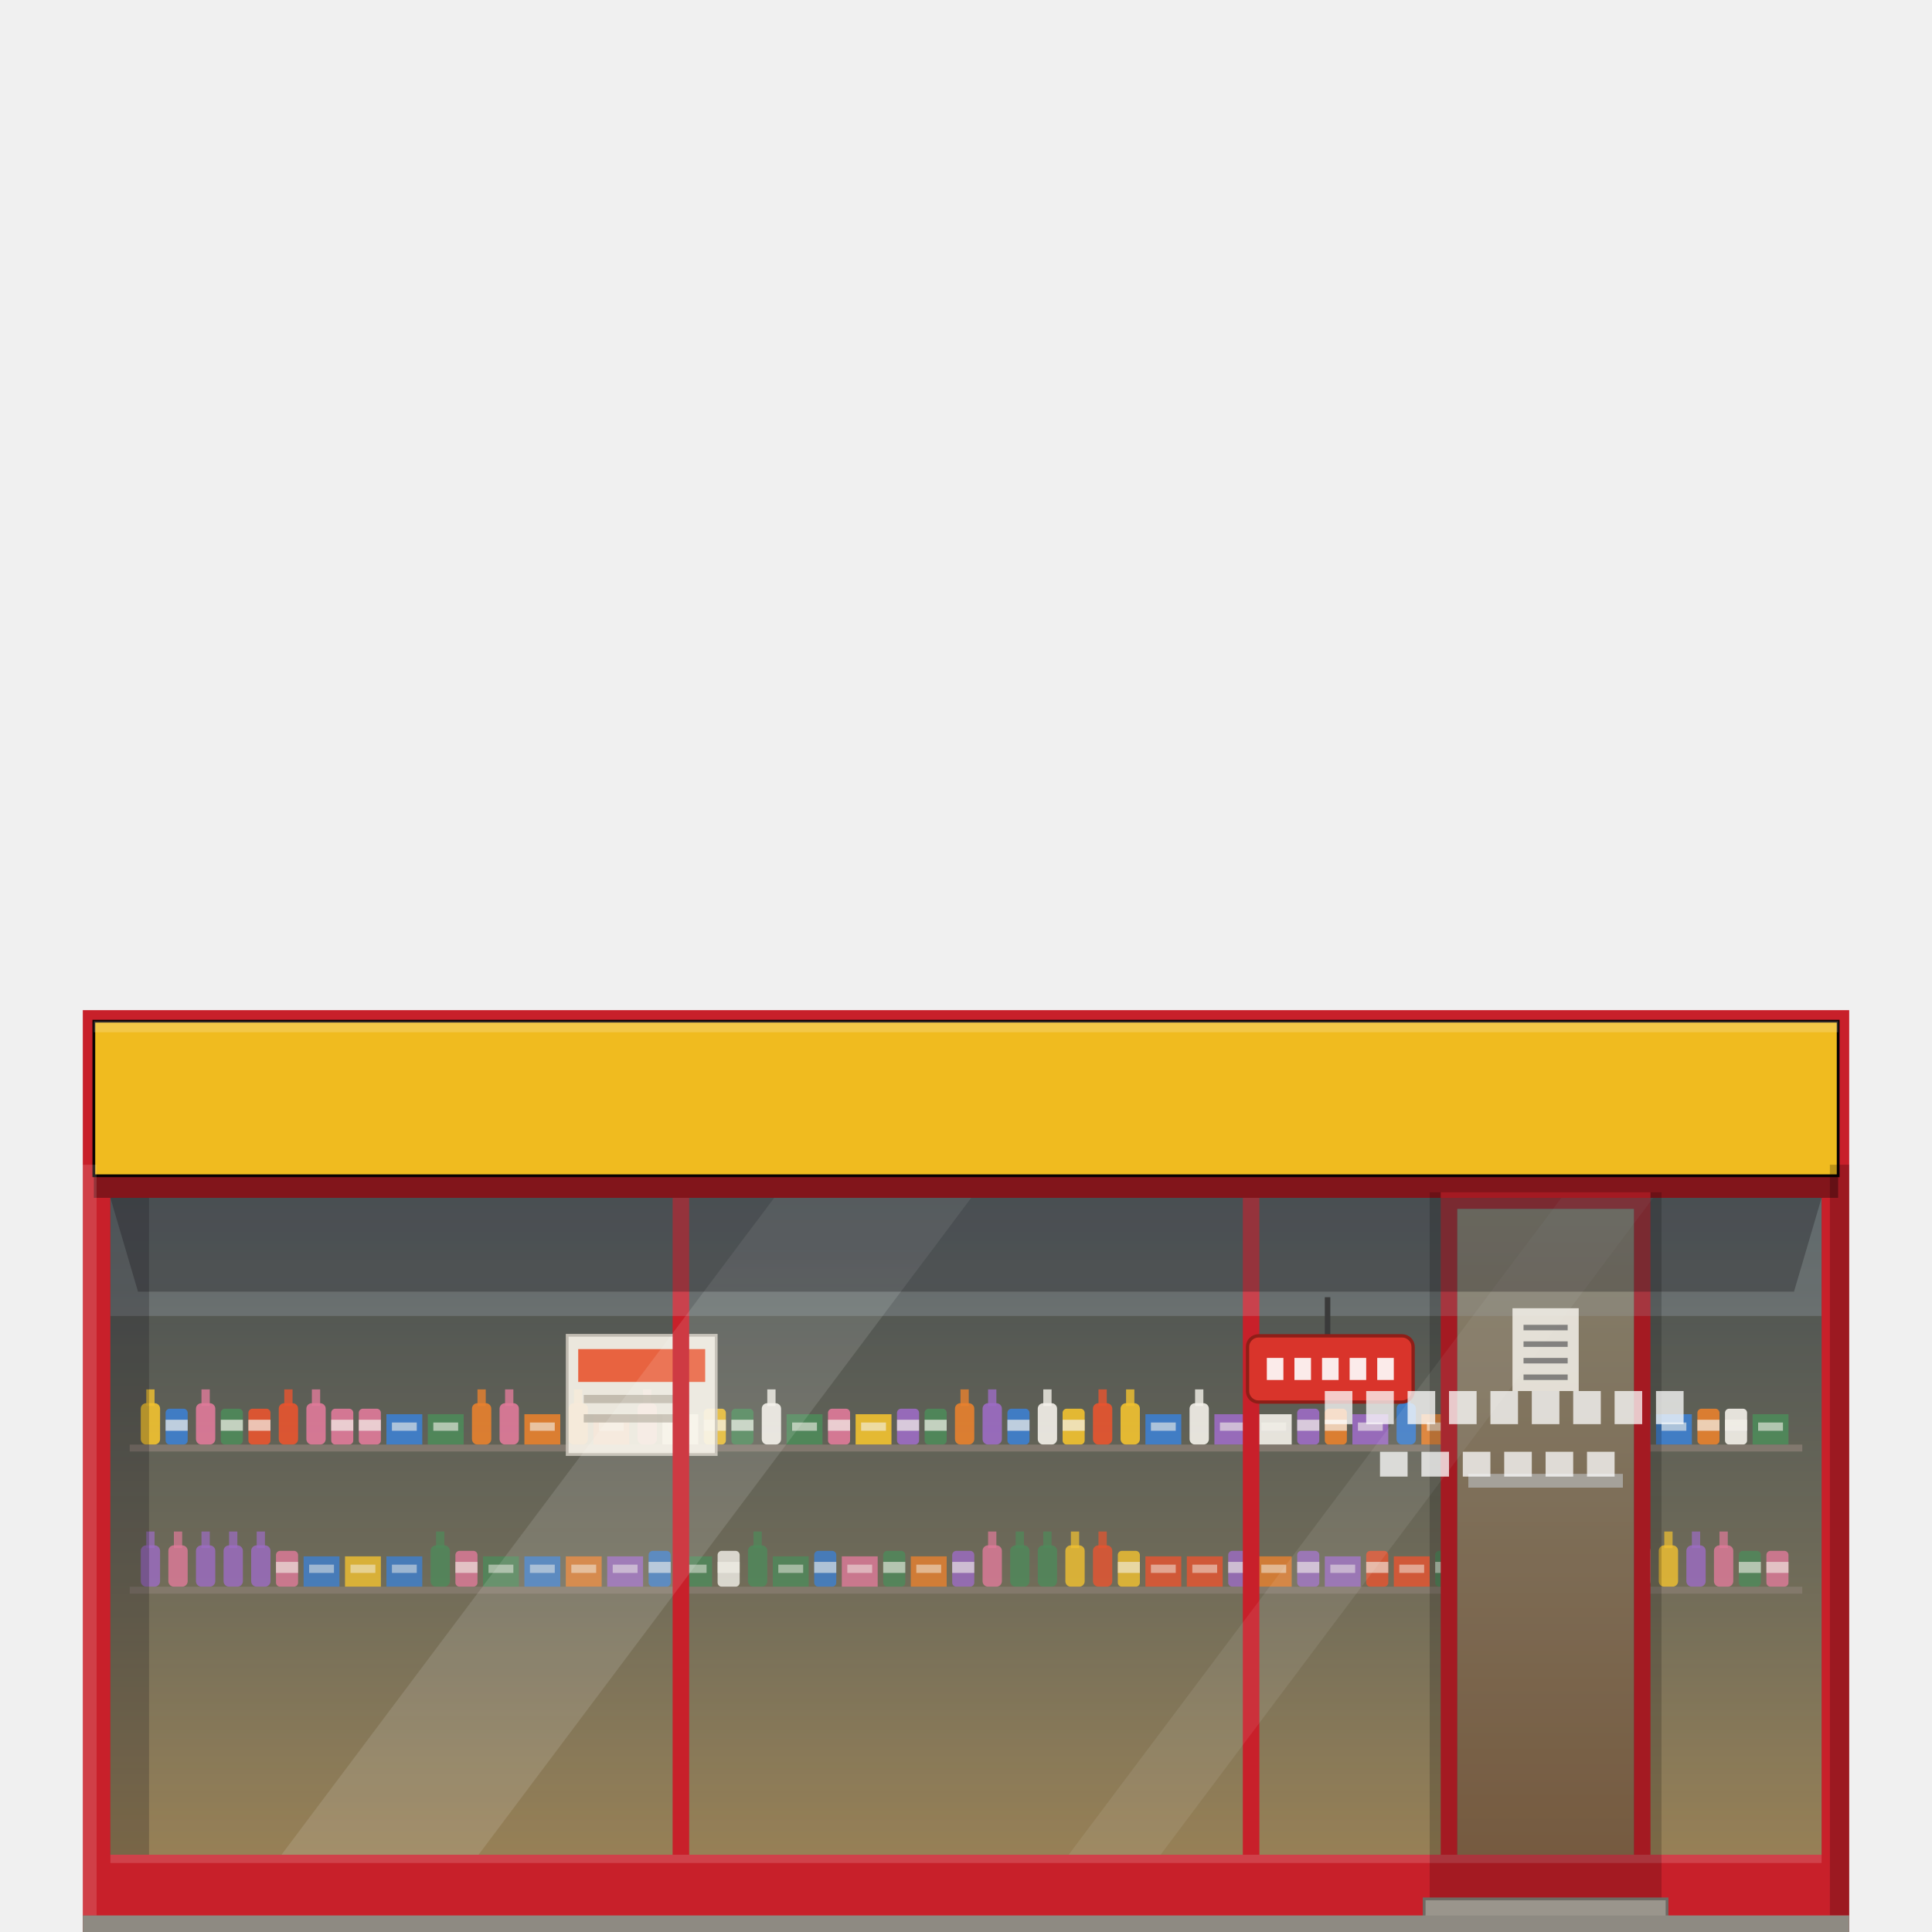
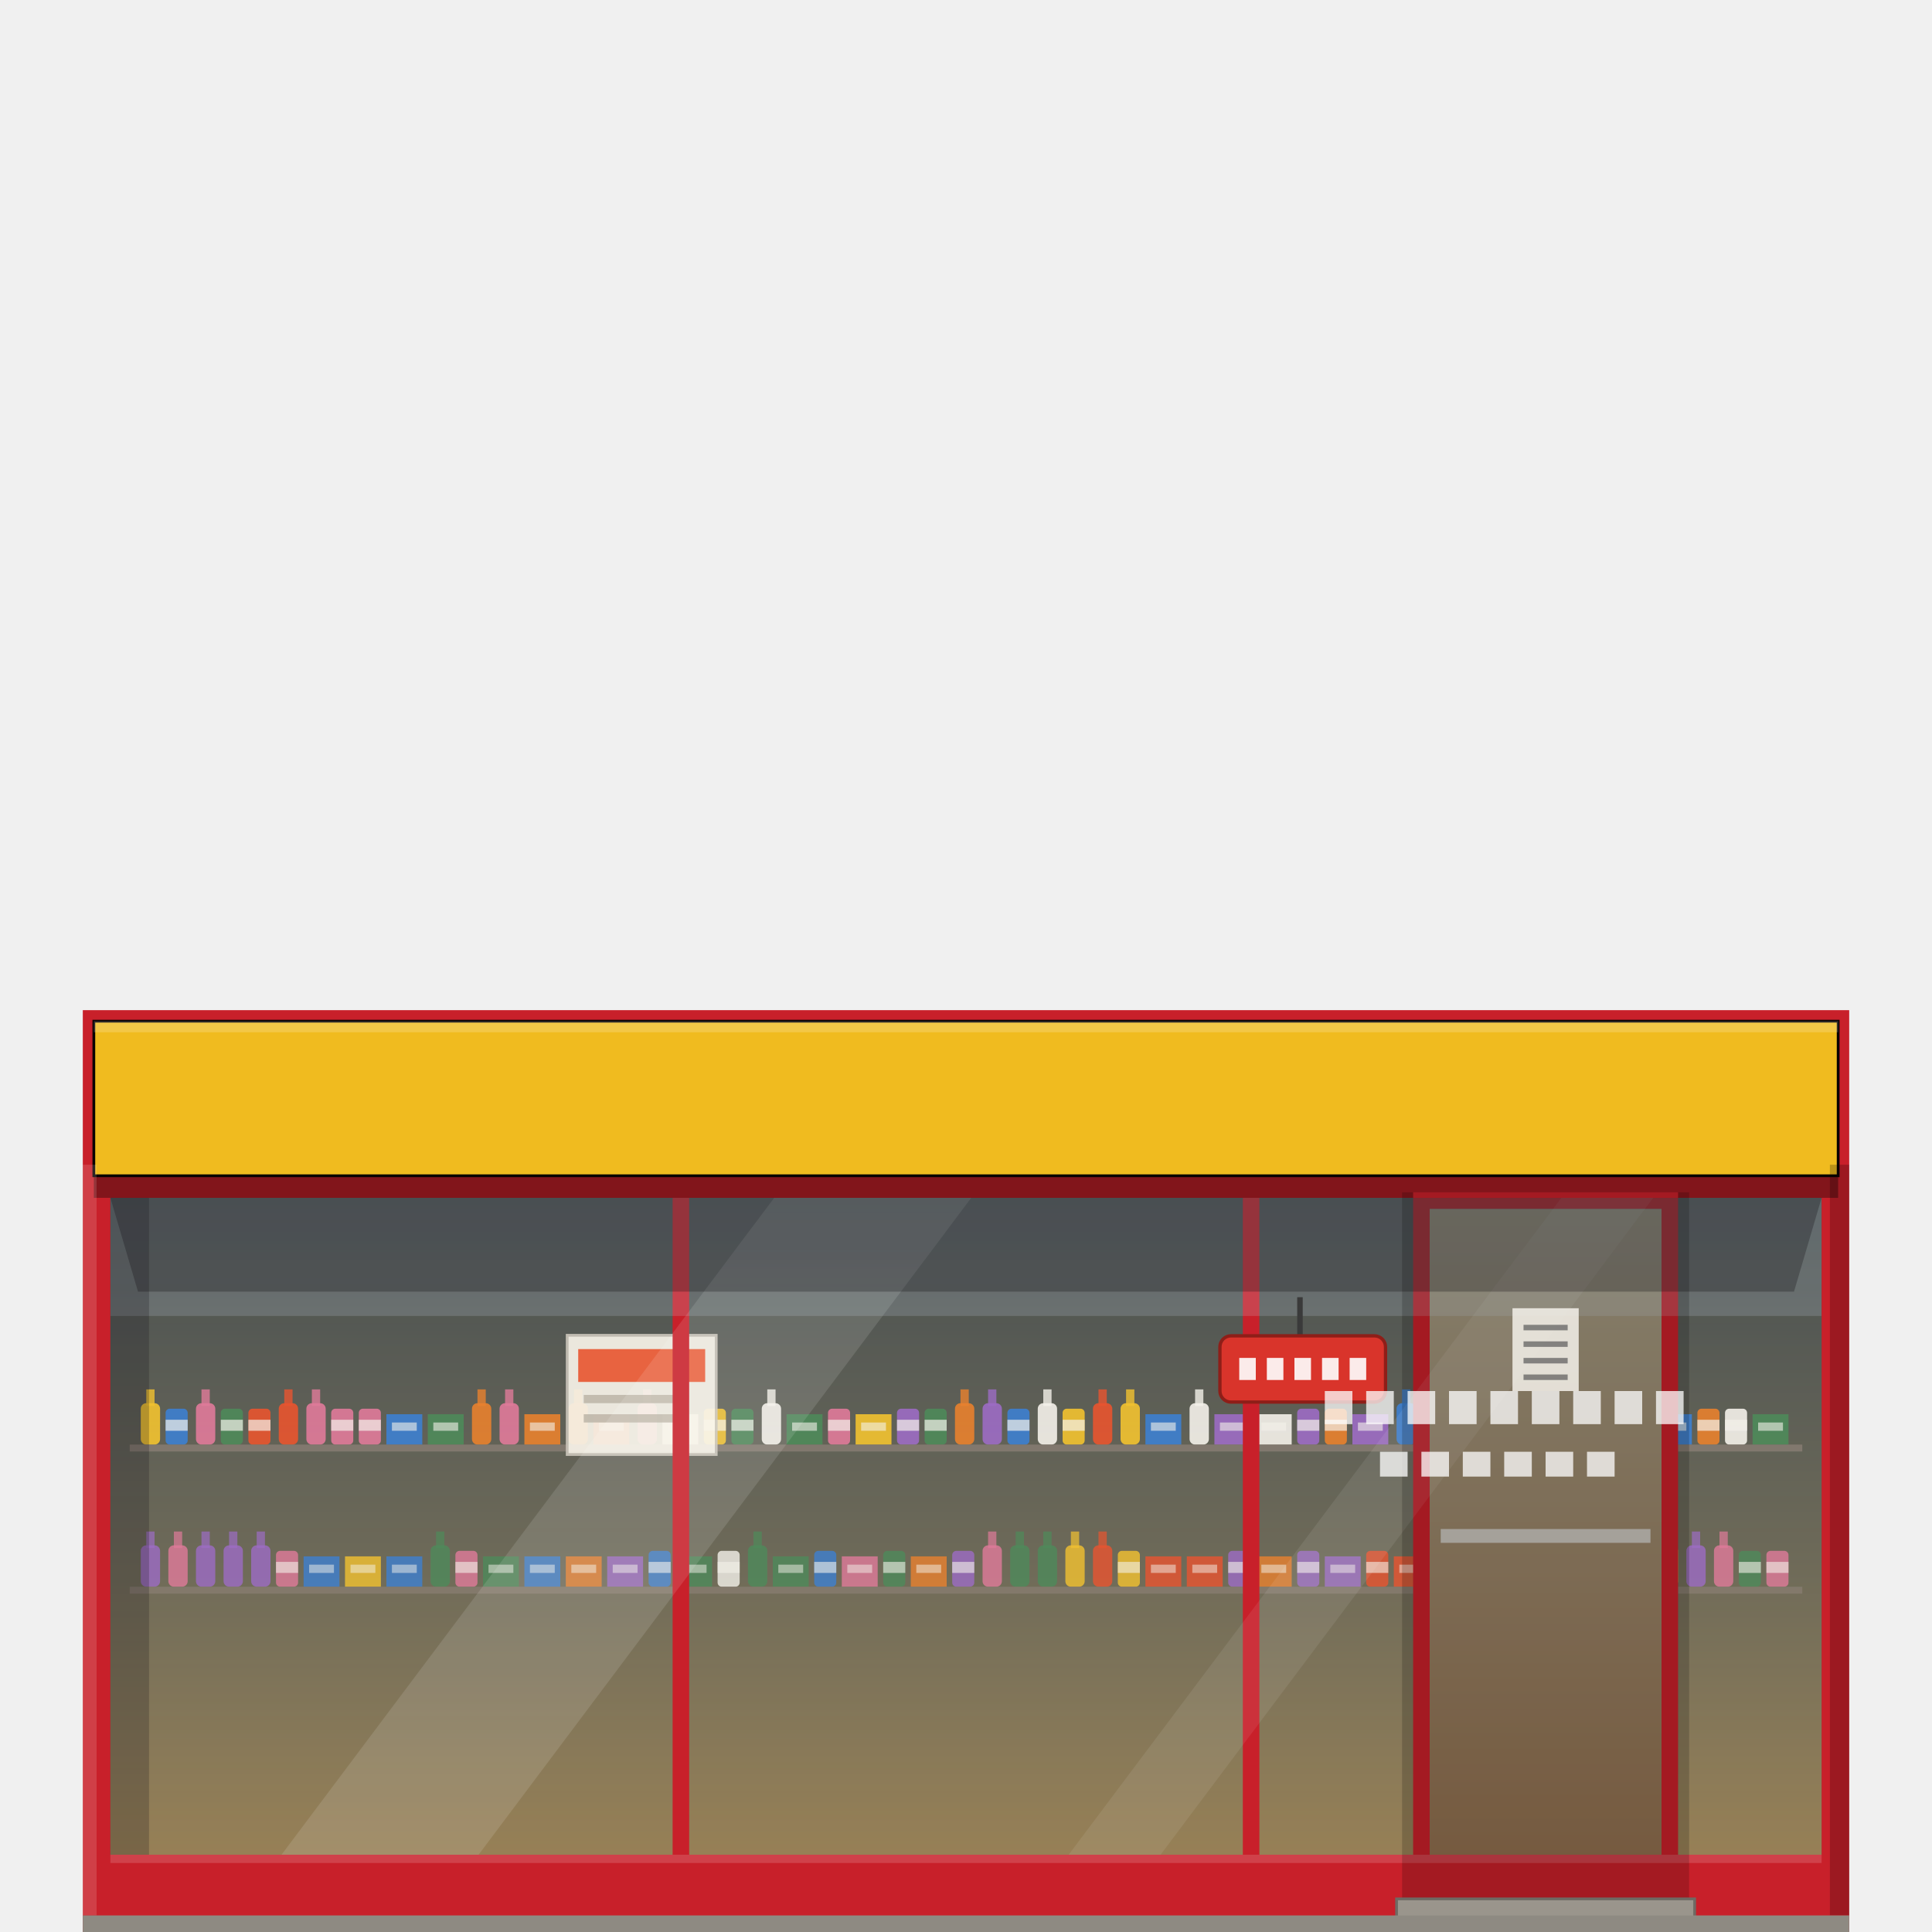
<svg xmlns="http://www.w3.org/2000/svg" width="700.0" height="700.0" viewBox="0 0 700.0 700.0">
  <defs>
    <linearGradient id="glass" x1="0" y1="0" x2="0" y2="1">
      <stop offset="0" stop-color="#C4E0EC" />
      <stop offset="1" stop-color="#557A90" />
    </linearGradient>
    <linearGradient id="shade" x1="0" y1="0" x2="0" y2="1">
      <stop offset="0" stop-color="#FFFFFF" stop-opacity="0.1" />
      <stop offset="1" stop-color="#000000" stop-opacity="0.16" />
    </linearGradient>
    <radialGradient id="glow">
      <stop offset="0" stop-color="#FFE9A8" stop-opacity="0.75" />
      <stop offset="1" stop-color="#FFE9A8" stop-opacity="0" />
    </radialGradient>
    <linearGradient id="warm" x1="0" y1="0" x2="0" y2="1">
      <stop offset="0" stop-color="#FFE7B5" />
      <stop offset="1" stop-color="#D98E4A" />
    </linearGradient>
    <linearGradient id="drop" x1="0" y1="0" x2="0" y2="1">
      <stop offset="0" stop-color="#2A1408" stop-opacity="0.3" />
      <stop offset="1" stop-color="#2A1408" stop-opacity="0" />
    </linearGradient>
    <linearGradient id="sun" x1="0" y1="0" x2="1" y2="0">
      <stop offset="0" stop-color="#FFE6B8" stop-opacity="0.14" />
      <stop offset="0.5" stop-color="#FFE6B8" stop-opacity="0" />
      <stop offset="1" stop-color="#1A0C14" stop-opacity="0.12" />
    </linearGradient>
    <radialGradient id="pumpkin_glow">
      <stop offset="0" stop-color="#FFB347" stop-opacity="0.6" />
      <stop offset="1" stop-color="#FFB347" stop-opacity="0" />
    </radialGradient>
  </defs>
  <rect x="30.0" y="366.0" width="640.0" height="334.0" fill="#C8202A" />
  <rect x="34.0" y="370.0" width="632.0" height="56.0" fill="#F2C21E" stroke="#000000" stroke-width="1.0" opacity="0.95" />
  <rect x="34.0" y="370.0" width="632.0" height="4.0" fill="#FFFFFF" opacity="0.18" />
  <rect x="34.0" y="426.0" width="632.0" height="8.0" fill="#000000" opacity="0.35" />
  <rect x="40.0" y="434.0" width="620.0" height="238.0" fill="#2F3A41" />
  <defs>
    <linearGradient id="shoplit528" x1="0" y1="0" x2="0" y2="1">
      <stop offset="0" stop-color="#FFE7B4" stop-opacity="0.12" />
      <stop offset="0.55" stop-color="#FFD98E" stop-opacity="0.3" />
      <stop offset="1" stop-color="#FFC66A" stop-opacity="0.5" />
    </linearGradient>
  </defs>
  <rect x="40.0" y="434.0" width="620.0" height="238.0" fill="url(#shoplit528)" />
  <rect x="51.0" y="508.4" width="7.0" height="15.0" fill="#F2C230" opacity="0.9" rx="2" />
  <rect x="53.0" y="503.4" width="3.0" height="6.0" fill="#F2C230" opacity="0.8" />
  <rect x="60.0" y="510.4" width="8.0" height="13.0" fill="#3D7FD0" opacity="0.9" rx="1.5" />
  <rect x="60.0" y="514.4" width="8.0" height="4.0" fill="#F4F1EA" opacity="0.7" />
  <rect x="71.0" y="508.4" width="7.0" height="15.0" fill="#E07A9A" opacity="0.9" rx="2" />
  <rect x="73.0" y="503.4" width="3.0" height="6.0" fill="#E07A9A" opacity="0.8" />
  <rect x="80.0" y="510.4" width="8.0" height="13.0" fill="#4E8A5A" opacity="0.9" rx="1.5" />
  <rect x="80.0" y="514.4" width="8.0" height="4.0" fill="#F4F1EA" opacity="0.7" />
  <rect x="90.0" y="510.4" width="8.0" height="13.0" fill="#E8542F" opacity="0.9" rx="1.5" />
  <rect x="90.0" y="514.4" width="8.0" height="4.0" fill="#F4F1EA" opacity="0.7" />
  <rect x="101.0" y="508.4" width="7.0" height="15.0" fill="#E8542F" opacity="0.9" rx="2" />
  <rect x="103.0" y="503.4" width="3.0" height="6.0" fill="#E8542F" opacity="0.8" />
  <rect x="111.0" y="508.4" width="7.0" height="15.0" fill="#E07A9A" opacity="0.9" rx="2" />
  <rect x="113.0" y="503.4" width="3.0" height="6.0" fill="#E07A9A" opacity="0.8" />
  <rect x="120.0" y="510.4" width="8.0" height="13.0" fill="#E07A9A" opacity="0.9" rx="1.5" />
  <rect x="120.0" y="514.4" width="8.0" height="4.0" fill="#F4F1EA" opacity="0.7" />
  <rect x="130.0" y="510.4" width="8.0" height="13.0" fill="#E07A9A" opacity="0.9" rx="1.5" />
  <rect x="130.0" y="514.4" width="8.0" height="4.0" fill="#F4F1EA" opacity="0.7" />
  <rect x="140.0" y="512.4" width="13.0" height="11.0" fill="#3D7FD0" opacity="0.9" />
  <rect x="142.0" y="515.4" width="9.0" height="3.0" fill="#F4F1EA" opacity="0.6" />
  <rect x="155.0" y="512.4" width="13.0" height="11.0" fill="#4E8A5A" opacity="0.9" />
  <rect x="157.0" y="515.4" width="9.0" height="3.0" fill="#F4F1EA" opacity="0.6" />
  <rect x="171.0" y="508.4" width="7.0" height="15.0" fill="#E8812E" opacity="0.9" rx="2" />
  <rect x="173.0" y="503.4" width="3.0" height="6.0" fill="#E8812E" opacity="0.8" />
  <rect x="181.0" y="508.4" width="7.0" height="15.0" fill="#E07A9A" opacity="0.9" rx="2" />
  <rect x="183.0" y="503.4" width="3.0" height="6.0" fill="#E07A9A" opacity="0.8" />
  <rect x="190.0" y="512.4" width="13.0" height="11.0" fill="#E8812E" opacity="0.9" />
  <rect x="192.0" y="515.4" width="9.0" height="3.0" fill="#F4F1EA" opacity="0.6" />
  <rect x="206.0" y="508.4" width="7.0" height="15.0" fill="#E8812E" opacity="0.9" rx="2" />
  <rect x="208.0" y="503.4" width="3.0" height="6.0" fill="#E8812E" opacity="0.8" />
  <rect x="215.0" y="512.4" width="13.0" height="11.0" fill="#E8542F" opacity="0.9" />
  <rect x="217.0" y="515.4" width="9.0" height="3.0" fill="#F4F1EA" opacity="0.6" />
  <rect x="231.0" y="508.4" width="7.0" height="15.0" fill="#E07A9A" opacity="0.9" rx="2" />
  <rect x="233.0" y="503.4" width="3.0" height="6.0" fill="#E07A9A" opacity="0.8" />
  <rect x="240.0" y="512.4" width="13.0" height="11.0" fill="#F4F1EA" opacity="0.9" />
  <rect x="242.0" y="515.4" width="9.0" height="3.0" fill="#F4F1EA" opacity="0.6" />
  <rect x="255.0" y="510.4" width="8.0" height="13.0" fill="#F2C230" opacity="0.9" rx="1.5" />
  <rect x="255.0" y="514.4" width="8.0" height="4.0" fill="#F4F1EA" opacity="0.7" />
  <rect x="265.0" y="510.4" width="8.0" height="13.0" fill="#4E8A5A" opacity="0.9" rx="1.5" />
  <rect x="265.0" y="514.4" width="8.0" height="4.0" fill="#F4F1EA" opacity="0.7" />
  <rect x="276.0" y="508.4" width="7.0" height="15.0" fill="#F4F1EA" opacity="0.9" rx="2" />
  <rect x="278.0" y="503.4" width="3.0" height="6.0" fill="#F4F1EA" opacity="0.8" />
  <rect x="285.0" y="512.4" width="13.0" height="11.0" fill="#4E8A5A" opacity="0.9" />
  <rect x="287.0" y="515.4" width="9.0" height="3.0" fill="#F4F1EA" opacity="0.6" />
  <rect x="300.0" y="510.4" width="8.0" height="13.0" fill="#E07A9A" opacity="0.9" rx="1.5" />
  <rect x="300.0" y="514.4" width="8.0" height="4.0" fill="#F4F1EA" opacity="0.7" />
  <rect x="310.0" y="512.4" width="13.0" height="11.0" fill="#F2C230" opacity="0.9" />
  <rect x="312.0" y="515.4" width="9.0" height="3.0" fill="#F4F1EA" opacity="0.6" />
  <rect x="325.0" y="510.4" width="8.0" height="13.0" fill="#9C6CC4" opacity="0.9" rx="1.5" />
  <rect x="325.0" y="514.4" width="8.0" height="4.0" fill="#F4F1EA" opacity="0.7" />
  <rect x="335.0" y="510.4" width="8.0" height="13.0" fill="#4E8A5A" opacity="0.9" rx="1.5" />
  <rect x="335.0" y="514.4" width="8.0" height="4.0" fill="#F4F1EA" opacity="0.7" />
  <rect x="346.0" y="508.4" width="7.0" height="15.0" fill="#E8812E" opacity="0.9" rx="2" />
  <rect x="348.0" y="503.4" width="3.0" height="6.0" fill="#E8812E" opacity="0.8" />
  <rect x="356.0" y="508.4" width="7.0" height="15.0" fill="#9C6CC4" opacity="0.9" rx="2" />
  <rect x="358.0" y="503.4" width="3.0" height="6.0" fill="#9C6CC4" opacity="0.8" />
  <rect x="365.0" y="510.4" width="8.0" height="13.0" fill="#3D7FD0" opacity="0.9" rx="1.5" />
  <rect x="365.0" y="514.4" width="8.0" height="4.0" fill="#F4F1EA" opacity="0.7" />
  <rect x="376.0" y="508.4" width="7.0" height="15.0" fill="#F4F1EA" opacity="0.9" rx="2" />
  <rect x="378.0" y="503.4" width="3.0" height="6.0" fill="#F4F1EA" opacity="0.8" />
  <rect x="385.0" y="510.4" width="8.0" height="13.0" fill="#F2C230" opacity="0.9" rx="1.5" />
  <rect x="385.0" y="514.4" width="8.0" height="4.0" fill="#F4F1EA" opacity="0.7" />
  <rect x="396.0" y="508.4" width="7.0" height="15.0" fill="#E8542F" opacity="0.9" rx="2" />
  <rect x="398.0" y="503.4" width="3.0" height="6.0" fill="#E8542F" opacity="0.8" />
  <rect x="406.0" y="508.4" width="7.0" height="15.0" fill="#F2C230" opacity="0.9" rx="2" />
  <rect x="408.0" y="503.4" width="3.0" height="6.0" fill="#F2C230" opacity="0.8" />
  <rect x="415.0" y="512.4" width="13.0" height="11.0" fill="#3D7FD0" opacity="0.9" />
  <rect x="417.0" y="515.4" width="9.0" height="3.0" fill="#F4F1EA" opacity="0.6" />
  <rect x="431.0" y="508.4" width="7.0" height="15.0" fill="#F4F1EA" opacity="0.9" rx="2" />
  <rect x="433.0" y="503.4" width="3.0" height="6.0" fill="#F4F1EA" opacity="0.8" />
  <rect x="440.0" y="512.4" width="13.0" height="11.0" fill="#9C6CC4" opacity="0.9" />
  <rect x="442.0" y="515.4" width="9.0" height="3.0" fill="#F4F1EA" opacity="0.6" />
  <rect x="455.0" y="512.4" width="13.0" height="11.0" fill="#F4F1EA" opacity="0.9" />
  <rect x="457.0" y="515.4" width="9.0" height="3.0" fill="#F4F1EA" opacity="0.6" />
  <rect x="470.0" y="510.4" width="8.0" height="13.0" fill="#9C6CC4" opacity="0.9" rx="1.5" />
  <rect x="470.0" y="514.4" width="8.0" height="4.0" fill="#F4F1EA" opacity="0.7" />
  <rect x="480.0" y="510.4" width="8.0" height="13.0" fill="#E8812E" opacity="0.9" rx="1.5" />
  <rect x="480.0" y="514.4" width="8.0" height="4.0" fill="#F4F1EA" opacity="0.7" />
  <rect x="490.0" y="512.4" width="13.0" height="11.0" fill="#9C6CC4" opacity="0.9" />
  <rect x="492.0" y="515.4" width="9.0" height="3.0" fill="#F4F1EA" opacity="0.6" />
  <rect x="506.0" y="508.4" width="7.0" height="15.0" fill="#3D7FD0" opacity="0.9" rx="2" />
  <rect x="508.0" y="503.4" width="3.0" height="6.0" fill="#3D7FD0" opacity="0.8" />
  <rect x="515.0" y="512.4" width="13.0" height="11.0" fill="#E8812E" opacity="0.9" />
  <rect x="517.0" y="515.4" width="9.0" height="3.0" fill="#F4F1EA" opacity="0.6" />
  <rect x="531.0" y="508.4" width="7.0" height="15.0" fill="#F4F1EA" opacity="0.9" rx="2" />
  <rect x="533.0" y="503.4" width="3.0" height="6.0" fill="#F4F1EA" opacity="0.8" />
  <rect x="540.0" y="512.4" width="13.0" height="11.0" fill="#3D7FD0" opacity="0.9" />
  <rect x="542.0" y="515.4" width="9.0" height="3.0" fill="#F4F1EA" opacity="0.6" />
  <rect x="555.0" y="512.4" width="13.0" height="11.0" fill="#F2C230" opacity="0.9" />
  <rect x="557.0" y="515.4" width="9.0" height="3.0" fill="#F4F1EA" opacity="0.6" />
  <rect x="570.0" y="512.4" width="13.0" height="11.0" fill="#3D7FD0" opacity="0.9" />
  <rect x="572.0" y="515.4" width="9.0" height="3.0" fill="#F4F1EA" opacity="0.6" />
  <rect x="585.0" y="512.4" width="13.0" height="11.0" fill="#3D7FD0" opacity="0.9" />
  <rect x="587.0" y="515.4" width="9.0" height="3.0" fill="#F4F1EA" opacity="0.6" />
  <rect x="600.0" y="512.4" width="13.0" height="11.0" fill="#3D7FD0" opacity="0.9" />
  <rect x="602.0" y="515.4" width="9.0" height="3.0" fill="#F4F1EA" opacity="0.6" />
  <rect x="615.0" y="510.4" width="8.0" height="13.0" fill="#E8812E" opacity="0.9" rx="1.5" />
  <rect x="615.0" y="514.4" width="8.0" height="4.0" fill="#F4F1EA" opacity="0.7" />
  <rect x="625.0" y="510.4" width="8.0" height="13.0" fill="#F4F1EA" opacity="0.9" rx="1.5" />
  <rect x="625.0" y="514.4" width="8.0" height="4.0" fill="#F4F1EA" opacity="0.7" />
  <rect x="635.0" y="512.4" width="13.0" height="11.0" fill="#4E8A5A" opacity="0.9" />
  <rect x="637.0" y="515.4" width="9.0" height="3.0" fill="#F4F1EA" opacity="0.6" />
  <rect x="47.0" y="523.4" width="606.0" height="2.5" fill="#8E8278" opacity="0.7" />
  <rect x="51.0" y="559.9" width="7.0" height="15.0" fill="#9C6CC4" opacity="0.8" rx="2" />
  <rect x="53.0" y="554.9" width="3.0" height="6.0" fill="#9C6CC4" opacity="0.7" />
  <rect x="61.0" y="559.9" width="7.0" height="15.0" fill="#E07A9A" opacity="0.8" rx="2" />
  <rect x="63.0" y="554.9" width="3.0" height="6.0" fill="#E07A9A" opacity="0.7" />
  <rect x="71.0" y="559.9" width="7.0" height="15.0" fill="#9C6CC4" opacity="0.8" rx="2" />
  <rect x="73.0" y="554.9" width="3.0" height="6.0" fill="#9C6CC4" opacity="0.7" />
  <rect x="81.0" y="559.9" width="7.0" height="15.0" fill="#9C6CC4" opacity="0.8" rx="2" />
  <rect x="83.0" y="554.9" width="3.0" height="6.0" fill="#9C6CC4" opacity="0.7" />
  <rect x="91.0" y="559.9" width="7.0" height="15.0" fill="#9C6CC4" opacity="0.8" rx="2" />
  <rect x="93.0" y="554.9" width="3.0" height="6.0" fill="#9C6CC4" opacity="0.7" />
  <rect x="100.0" y="561.9" width="8.0" height="13.0" fill="#E07A9A" opacity="0.8" rx="1.5" />
  <rect x="100.0" y="565.9" width="8.0" height="4.0" fill="#F4F1EA" opacity="0.6" />
  <rect x="110.0" y="563.9" width="13.0" height="11.0" fill="#3D7FD0" opacity="0.8" />
  <rect x="112.0" y="566.9" width="9.0" height="3.0" fill="#F4F1EA" opacity="0.5" />
  <rect x="125.0" y="563.9" width="13.0" height="11.0" fill="#F2C230" opacity="0.8" />
  <rect x="127.0" y="566.9" width="9.0" height="3.0" fill="#F4F1EA" opacity="0.5" />
  <rect x="140.0" y="563.9" width="13.0" height="11.0" fill="#3D7FD0" opacity="0.8" />
  <rect x="142.0" y="566.9" width="9.0" height="3.0" fill="#F4F1EA" opacity="0.5" />
  <rect x="156.0" y="559.9" width="7.0" height="15.0" fill="#4E8A5A" opacity="0.8" rx="2" />
  <rect x="158.0" y="554.9" width="3.0" height="6.0" fill="#4E8A5A" opacity="0.7" />
  <rect x="165.0" y="561.9" width="8.0" height="13.0" fill="#E07A9A" opacity="0.8" rx="1.5" />
  <rect x="165.0" y="565.9" width="8.0" height="4.0" fill="#F4F1EA" opacity="0.6" />
  <rect x="175.0" y="563.9" width="13.0" height="11.0" fill="#4E8A5A" opacity="0.8" />
  <rect x="177.0" y="566.9" width="9.0" height="3.0" fill="#F4F1EA" opacity="0.5" />
  <rect x="190.0" y="563.9" width="13.0" height="11.0" fill="#3D7FD0" opacity="0.8" />
  <rect x="192.0" y="566.9" width="9.0" height="3.0" fill="#F4F1EA" opacity="0.5" />
  <rect x="205.0" y="563.9" width="13.0" height="11.0" fill="#E8812E" opacity="0.8" />
  <rect x="207.0" y="566.9" width="9.0" height="3.0" fill="#F4F1EA" opacity="0.5" />
  <rect x="220.0" y="563.9" width="13.0" height="11.0" fill="#9C6CC4" opacity="0.8" />
  <rect x="222.0" y="566.9" width="9.0" height="3.0" fill="#F4F1EA" opacity="0.5" />
  <rect x="235.0" y="561.9" width="8.0" height="13.0" fill="#3D7FD0" opacity="0.8" rx="1.5" />
  <rect x="235.0" y="565.9" width="8.0" height="4.0" fill="#F4F1EA" opacity="0.6" />
  <rect x="245.0" y="563.9" width="13.0" height="11.0" fill="#4E8A5A" opacity="0.8" />
  <rect x="247.0" y="566.9" width="9.0" height="3.0" fill="#F4F1EA" opacity="0.5" />
  <rect x="260.0" y="561.9" width="8.0" height="13.0" fill="#F4F1EA" opacity="0.8" rx="1.5" />
  <rect x="260.0" y="565.9" width="8.0" height="4.0" fill="#F4F1EA" opacity="0.6" />
  <rect x="271.0" y="559.9" width="7.0" height="15.0" fill="#4E8A5A" opacity="0.8" rx="2" />
  <rect x="273.0" y="554.9" width="3.0" height="6.0" fill="#4E8A5A" opacity="0.7" />
  <rect x="280.0" y="563.9" width="13.0" height="11.0" fill="#4E8A5A" opacity="0.8" />
  <rect x="282.0" y="566.9" width="9.0" height="3.0" fill="#F4F1EA" opacity="0.5" />
  <rect x="295.0" y="561.9" width="8.0" height="13.0" fill="#3D7FD0" opacity="0.8" rx="1.5" />
  <rect x="295.0" y="565.9" width="8.0" height="4.0" fill="#F4F1EA" opacity="0.6" />
  <rect x="305.0" y="563.9" width="13.0" height="11.0" fill="#E07A9A" opacity="0.8" />
  <rect x="307.0" y="566.9" width="9.0" height="3.0" fill="#F4F1EA" opacity="0.5" />
  <rect x="320.0" y="561.9" width="8.0" height="13.0" fill="#4E8A5A" opacity="0.8" rx="1.5" />
  <rect x="320.0" y="565.9" width="8.0" height="4.0" fill="#F4F1EA" opacity="0.6" />
  <rect x="330.0" y="563.9" width="13.0" height="11.0" fill="#E8812E" opacity="0.8" />
  <rect x="332.0" y="566.9" width="9.0" height="3.0" fill="#F4F1EA" opacity="0.5" />
  <rect x="345.0" y="561.9" width="8.0" height="13.0" fill="#9C6CC4" opacity="0.8" rx="1.5" />
  <rect x="345.0" y="565.9" width="8.0" height="4.0" fill="#F4F1EA" opacity="0.6" />
  <rect x="356.0" y="559.9" width="7.0" height="15.0" fill="#E07A9A" opacity="0.8" rx="2" />
  <rect x="358.0" y="554.9" width="3.0" height="6.0" fill="#E07A9A" opacity="0.7" />
  <rect x="366.0" y="559.9" width="7.0" height="15.0" fill="#4E8A5A" opacity="0.8" rx="2" />
  <rect x="368.0" y="554.9" width="3.0" height="6.0" fill="#4E8A5A" opacity="0.7" />
  <rect x="376.0" y="559.9" width="7.0" height="15.0" fill="#4E8A5A" opacity="0.8" rx="2" />
  <rect x="378.0" y="554.9" width="3.0" height="6.0" fill="#4E8A5A" opacity="0.7" />
  <rect x="386.0" y="559.9" width="7.0" height="15.0" fill="#F2C230" opacity="0.8" rx="2" />
  <rect x="388.0" y="554.9" width="3.0" height="6.0" fill="#F2C230" opacity="0.7" />
  <rect x="396.0" y="559.9" width="7.0" height="15.0" fill="#E8542F" opacity="0.8" rx="2" />
  <rect x="398.0" y="554.9" width="3.0" height="6.0" fill="#E8542F" opacity="0.7" />
  <rect x="405.0" y="561.9" width="8.0" height="13.0" fill="#F2C230" opacity="0.8" rx="1.5" />
  <rect x="405.0" y="565.9" width="8.0" height="4.0" fill="#F4F1EA" opacity="0.6" />
  <rect x="415.0" y="563.9" width="13.0" height="11.0" fill="#E8542F" opacity="0.8" />
  <rect x="417.0" y="566.9" width="9.0" height="3.0" fill="#F4F1EA" opacity="0.5" />
  <rect x="430.0" y="563.9" width="13.0" height="11.0" fill="#E8542F" opacity="0.8" />
  <rect x="432.0" y="566.9" width="9.0" height="3.0" fill="#F4F1EA" opacity="0.5" />
  <rect x="445.0" y="561.9" width="8.0" height="13.0" fill="#9C6CC4" opacity="0.8" rx="1.5" />
  <rect x="445.0" y="565.9" width="8.0" height="4.0" fill="#F4F1EA" opacity="0.6" />
  <rect x="455.0" y="563.9" width="13.0" height="11.0" fill="#E8812E" opacity="0.8" />
  <rect x="457.0" y="566.9" width="9.0" height="3.0" fill="#F4F1EA" opacity="0.5" />
  <rect x="470.0" y="561.9" width="8.0" height="13.0" fill="#9C6CC4" opacity="0.8" rx="1.5" />
  <rect x="470.0" y="565.9" width="8.0" height="4.0" fill="#F4F1EA" opacity="0.6" />
  <rect x="480.0" y="563.9" width="13.0" height="11.0" fill="#9C6CC4" opacity="0.8" />
  <rect x="482.0" y="566.9" width="9.0" height="3.0" fill="#F4F1EA" opacity="0.5" />
  <rect x="495.0" y="561.9" width="8.0" height="13.0" fill="#E8542F" opacity="0.8" rx="1.5" />
  <rect x="495.0" y="565.9" width="8.0" height="4.0" fill="#F4F1EA" opacity="0.6" />
  <rect x="505.0" y="563.9" width="13.0" height="11.0" fill="#E8542F" opacity="0.8" />
  <rect x="507.0" y="566.9" width="9.0" height="3.0" fill="#F4F1EA" opacity="0.5" />
  <rect x="520.0" y="561.9" width="8.0" height="13.0" fill="#4E8A5A" opacity="0.8" rx="1.5" />
  <rect x="520.0" y="565.9" width="8.0" height="4.0" fill="#F4F1EA" opacity="0.6" />
  <rect x="531.0" y="559.9" width="7.0" height="15.0" fill="#9C6CC4" opacity="0.8" rx="2" />
  <rect x="533.0" y="554.9" width="3.0" height="6.0" fill="#9C6CC4" opacity="0.7" />
  <rect x="540.0" y="563.9" width="13.0" height="11.0" fill="#9C6CC4" opacity="0.8" />
  <rect x="542.0" y="566.9" width="9.0" height="3.0" fill="#F4F1EA" opacity="0.5" />
  <rect x="555.0" y="561.9" width="8.0" height="13.0" fill="#E07A9A" opacity="0.8" rx="1.5" />
  <rect x="555.0" y="565.9" width="8.0" height="4.0" fill="#F4F1EA" opacity="0.6" />
  <rect x="565.0" y="561.9" width="8.0" height="13.0" fill="#4E8A5A" opacity="0.8" rx="1.5" />
  <rect x="565.0" y="565.9" width="8.0" height="4.0" fill="#F4F1EA" opacity="0.6" />
  <rect x="575.0" y="563.9" width="13.0" height="11.0" fill="#F2C230" opacity="0.8" />
  <rect x="577.0" y="566.9" width="9.0" height="3.0" fill="#F4F1EA" opacity="0.5" />
  <rect x="591.0" y="559.9" width="7.0" height="15.0" fill="#F4F1EA" opacity="0.8" rx="2" />
  <rect x="593.0" y="554.9" width="3.0" height="6.0" fill="#F4F1EA" opacity="0.7" />
  <rect x="601.0" y="559.9" width="7.0" height="15.0" fill="#F2C230" opacity="0.8" rx="2" />
  <rect x="603.0" y="554.9" width="3.0" height="6.0" fill="#F2C230" opacity="0.7" />
  <rect x="611.0" y="559.9" width="7.0" height="15.0" fill="#9C6CC4" opacity="0.8" rx="2" />
  <rect x="613.0" y="554.9" width="3.0" height="6.0" fill="#9C6CC4" opacity="0.7" />
  <rect x="621.0" y="559.9" width="7.0" height="15.0" fill="#E07A9A" opacity="0.8" rx="2" />
  <rect x="623.0" y="554.9" width="3.0" height="6.0" fill="#E07A9A" opacity="0.7" />
  <rect x="630.0" y="561.9" width="8.0" height="13.0" fill="#4E8A5A" opacity="0.8" rx="1.5" />
  <rect x="630.0" y="565.9" width="8.0" height="4.0" fill="#F4F1EA" opacity="0.6" />
  <rect x="640.0" y="561.9" width="8.0" height="13.0" fill="#E07A9A" opacity="0.8" rx="1.5" />
  <rect x="640.0" y="565.9" width="8.0" height="4.0" fill="#F4F1EA" opacity="0.6" />
  <rect x="47.0" y="574.9" width="606.0" height="2.5" fill="#8E8278" opacity="0.6" />
  <rect x="205.5" y="483.8" width="54.0" height="43.2" fill="#F7F3E8" stroke="#C9C3B8" stroke-width="1.0" opacity="0.92" />
  <rect x="209.5" y="488.8" width="46.0" height="11.9" fill="#E8542F" opacity="0.9" />
  <rect x="211.5" y="505.4" width="38.0" height="3.0" fill="#B9B2A4" opacity="0.8" />
  <rect x="211.5" y="512.4" width="38.0" height="3.0" fill="#B9B2A4" opacity="0.8" />
-   <rect x="522.0" y="432.0" width="76.0" height="262.0" fill="#C8202A" />
-   <rect x="528.0" y="438.0" width="64.0" height="250.0" fill="#33404A" />
-   <rect x="528.0" y="438.0" width="64.0" height="250.0" fill="url(#warm)" opacity="0.55" />
-   <rect x="532.0" y="534.0" width="56.0" height="5.0" fill="#C9C5BC" />
+   <rect x="512.0" y="432.0" width="96.0" height="262.0" fill="#C8202A" />
+   <rect x="518.0" y="438.0" width="84.0" height="250.0" fill="#33404A" />
+   <rect x="518.0" y="438.0" width="84.0" height="250.0" fill="url(#warm)" opacity="0.55" />
+   <rect x="522.0" y="554.0" width="76.0" height="5.0" fill="#C9C5BC" />
  <rect x="243.7" y="434.0" width="6.0" height="238.0" fill="#C8202A" />
  <rect x="450.3" y="434.0" width="6.0" height="238.0" fill="#C8202A" />
  <rect x="40.0" y="672.0" width="620.0" height="22.0" fill="#C8202A" />
  <rect x="40.0" y="672.0" width="620.0" height="3.0" fill="#FFFFFF" opacity="0.15" />
  <clipPath id="pane1">
    <rect x="40.0" y="434.0" width="620.0" height="238.0" />
  </clipPath>
  <g clip-path="url(#pane1)">
    <path d="M102.0 672.0 l178.5 -238.0 l71.4 0 l-178.5 238.0 Z" fill="#FFFFFF" opacity="0.12" />
    <path d="M387.2 672.0 l178.5 -238.0 l33.3 0 l-178.5 238.0 Z" fill="#FFFFFF" opacity="0.08" />
    <rect x="40.0" y="434.0" width="620.0" height="42.8" fill="#CFE0EC" opacity="0.18" />
  </g>
  <path d="M40.0 434.0 L660.0 434.0 L650.0 468.0 L50.0 468.0 Z" fill="#0E0A10" opacity="0.28" />
  <rect x="40.0" y="434.0" width="14.0" height="238.0" fill="#0E0A10" opacity="0.22" />
-   <rect x="518.0" y="432.0" width="84.0" height="262.0" fill="#000000" opacity="0.18" />
-   <rect x="516.0" y="688.0" width="88.0" height="8.0" fill="#9A958C" stroke="#6E6A64" stroke-width="1.0" />
+   <rect x="508.0" y="432.0" width="104.0" height="262.0" fill="#000000" opacity="0.18" />
+   <rect x="506.0" y="688.0" width="108.0" height="8.0" fill="#9A958C" stroke="#6E6A64" stroke-width="1.0" />
  <rect x="30.0" y="422.0" width="5.0" height="272.0" fill="#FFFFFF" opacity="0.14" />
  <rect x="663.0" y="422.0" width="7.0" height="272.0" fill="#000000" opacity="0.22" />
-   <rect x="480.0" y="470.0" width="2.0" height="14.0" fill="#3A3A3A" />
-   <rect x="452.0" y="484.0" width="60.0" height="24.0" fill="#D9342B" stroke="#8E1E18" stroke-width="1.2" rx="4" />
+   <rect x="470.0" y="470.0" width="2.0" height="14.0" fill="#3A3A3A" />
+   <rect x="442.0" y="484.0" width="60.0" height="24.0" fill="#D9342B" stroke="#8E1E18" stroke-width="1.2" rx="4" />
+   <rect x="449.0" y="492.0" width="6.0" height="8.0" fill="#FFFFFF" opacity="0.9" />
  <rect x="459.0" y="492.0" width="6.0" height="8.0" fill="#FFFFFF" opacity="0.9" />
  <rect x="469.0" y="492.0" width="6.0" height="8.0" fill="#FFFFFF" opacity="0.9" />
  <rect x="479.0" y="492.0" width="6.0" height="8.0" fill="#FFFFFF" opacity="0.9" />
  <rect x="489.0" y="492.0" width="6.0" height="8.0" fill="#FFFFFF" opacity="0.9" />
-   <rect x="499.0" y="492.0" width="6.0" height="8.0" fill="#FFFFFF" opacity="0.9" />
  <rect x="548.0" y="474.0" width="24.0" height="30.0" fill="#F4F1EA" opacity="0.85" />
  <rect x="552.0" y="480.0" width="16.0" height="2.0" fill="#5A5A5A" opacity="0.7" />
  <rect x="552.0" y="486.0" width="16.0" height="2.0" fill="#5A5A5A" opacity="0.7" />
  <rect x="552.0" y="492.0" width="16.0" height="2.0" fill="#5A5A5A" opacity="0.7" />
  <rect x="552.0" y="498.0" width="16.0" height="2.0" fill="#5A5A5A" opacity="0.7" />
  <rect x="480.0" y="504.0" width="10.0" height="12.0" fill="#FFFFFF" opacity="0.75" />
  <rect x="495.0" y="504.0" width="10.0" height="12.0" fill="#FFFFFF" opacity="0.75" />
  <rect x="510.0" y="504.0" width="10.0" height="12.0" fill="#FFFFFF" opacity="0.75" />
  <rect x="525.0" y="504.0" width="10.0" height="12.0" fill="#FFFFFF" opacity="0.75" />
  <rect x="540.0" y="504.0" width="10.0" height="12.0" fill="#FFFFFF" opacity="0.75" />
  <rect x="555.0" y="504.0" width="10.0" height="12.0" fill="#FFFFFF" opacity="0.75" />
  <rect x="570.0" y="504.0" width="10.0" height="12.0" fill="#FFFFFF" opacity="0.75" />
  <rect x="585.0" y="504.0" width="10.0" height="12.0" fill="#FFFFFF" opacity="0.75" />
  <rect x="600.0" y="504.0" width="10.0" height="12.0" fill="#FFFFFF" opacity="0.75" />
  <rect x="500.0" y="526.0" width="10.0" height="9.0" fill="#FFFFFF" opacity="0.75" />
  <rect x="515.0" y="526.0" width="10.0" height="9.0" fill="#FFFFFF" opacity="0.75" />
  <rect x="530.0" y="526.0" width="10.0" height="9.0" fill="#FFFFFF" opacity="0.75" />
  <rect x="545.0" y="526.0" width="10.0" height="9.0" fill="#FFFFFF" opacity="0.75" />
  <rect x="560.0" y="526.0" width="10.0" height="9.0" fill="#FFFFFF" opacity="0.75" />
  <rect x="575.0" y="526.0" width="10.0" height="9.0" fill="#FFFFFF" opacity="0.75" />
  <rect x="30.0" y="694.0" width="640.0" height="6.0" fill="#8E8A82" />
</svg>
